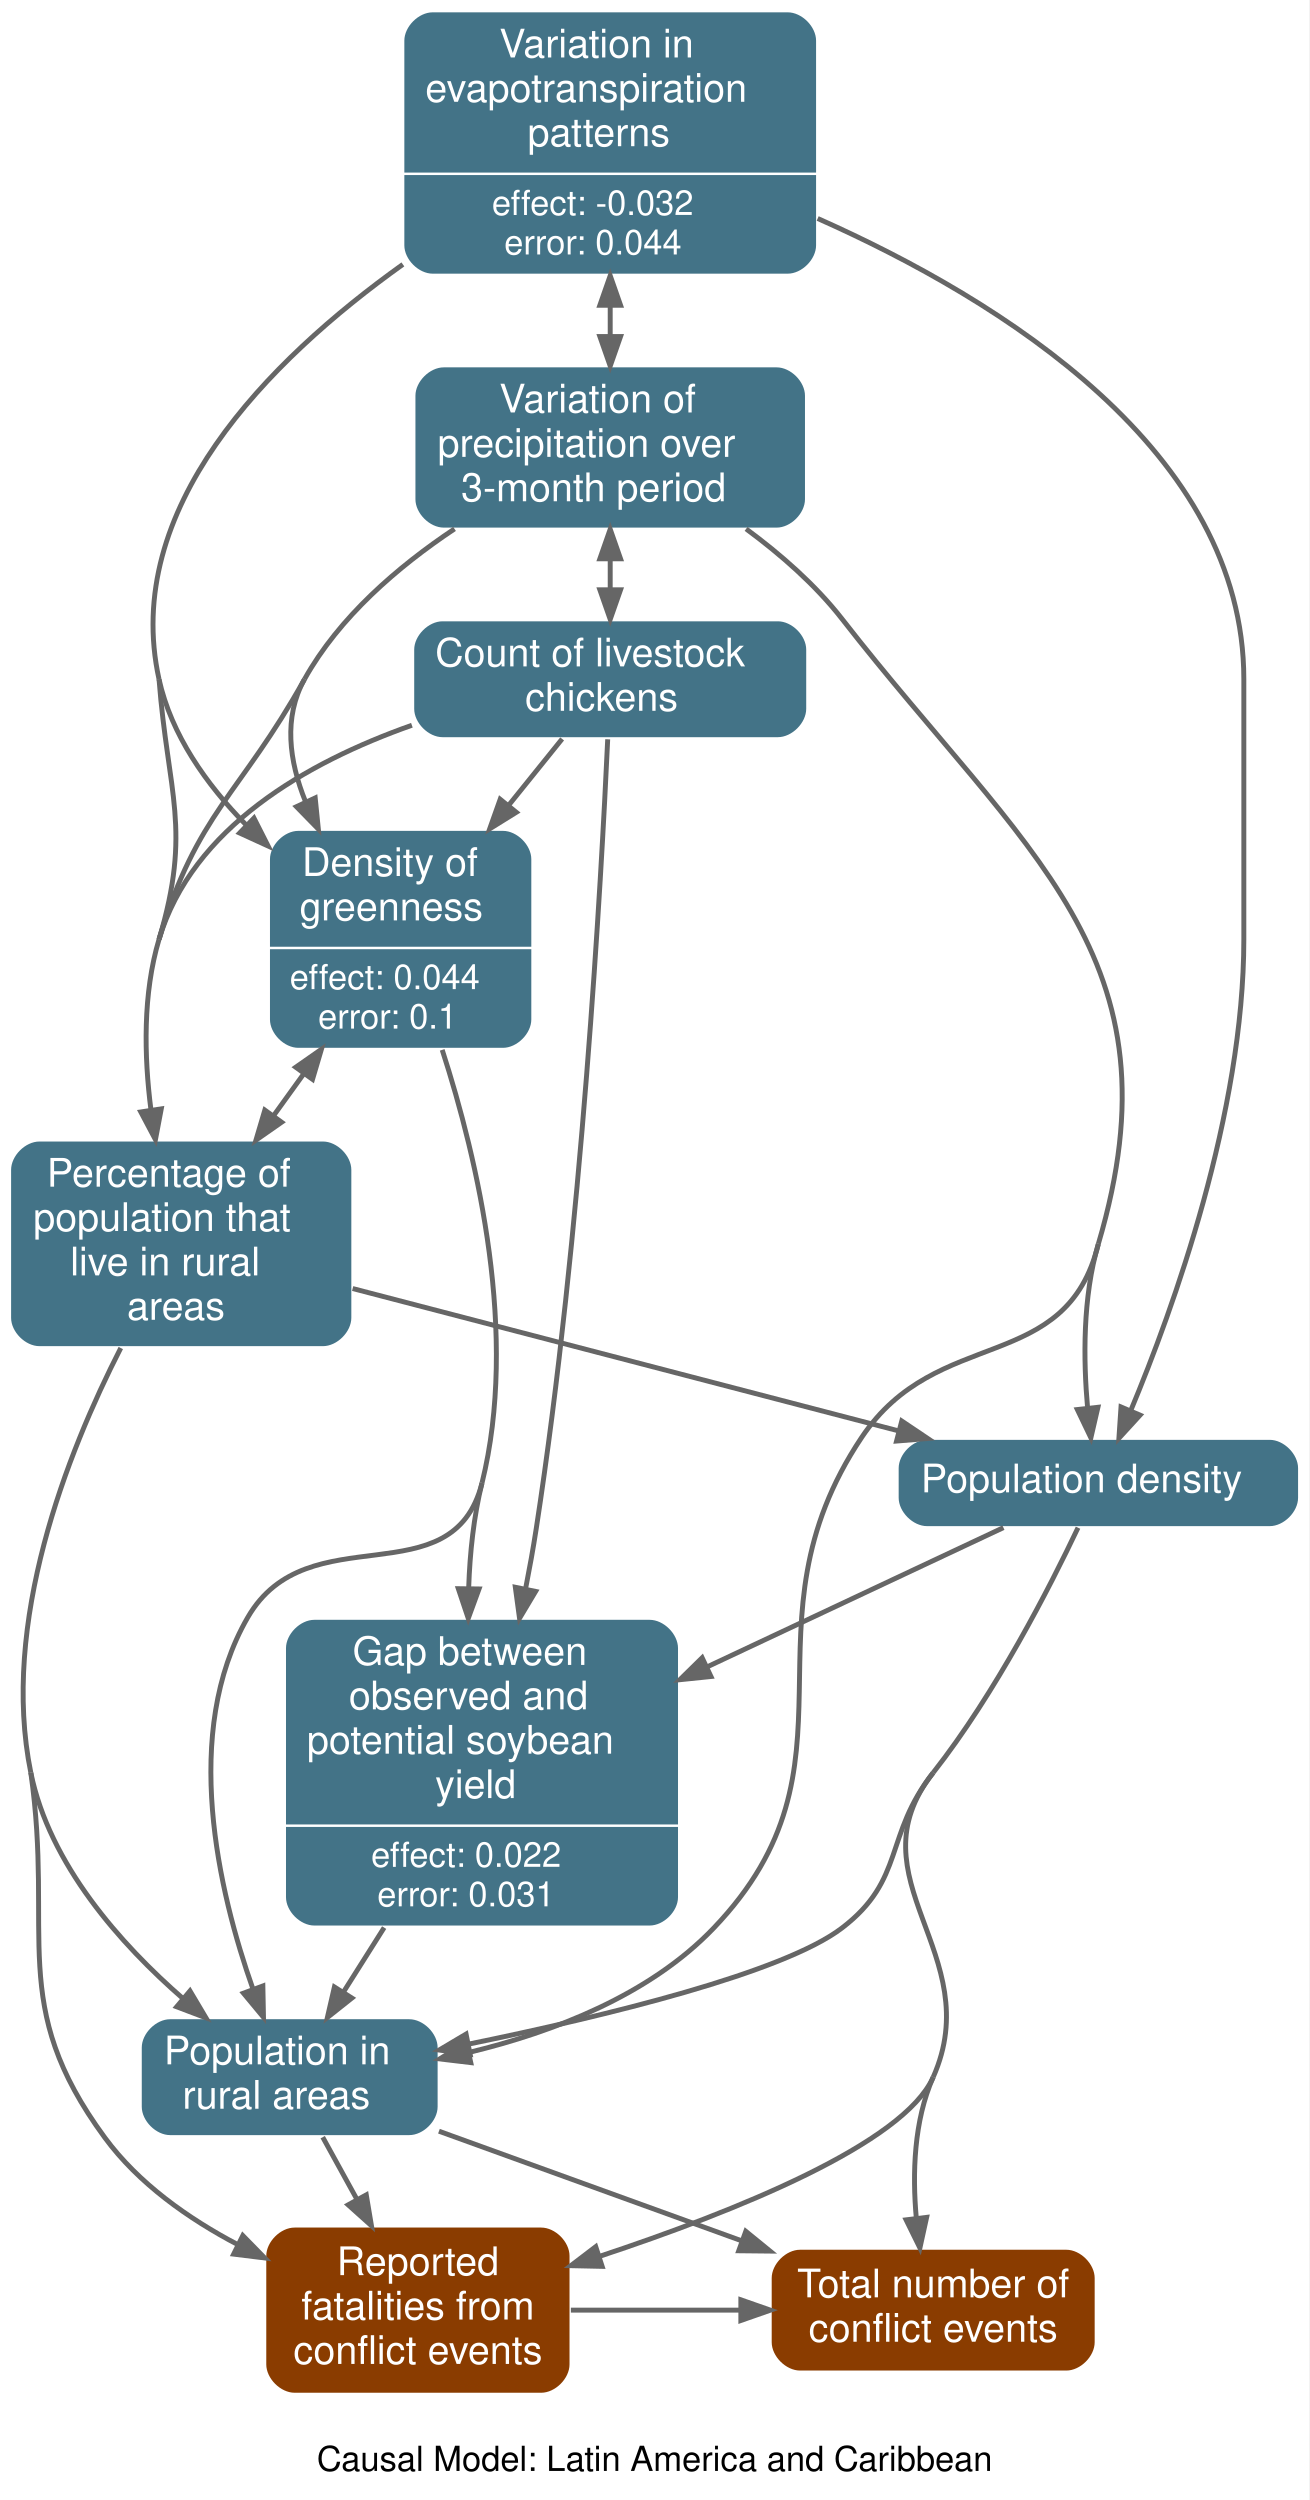
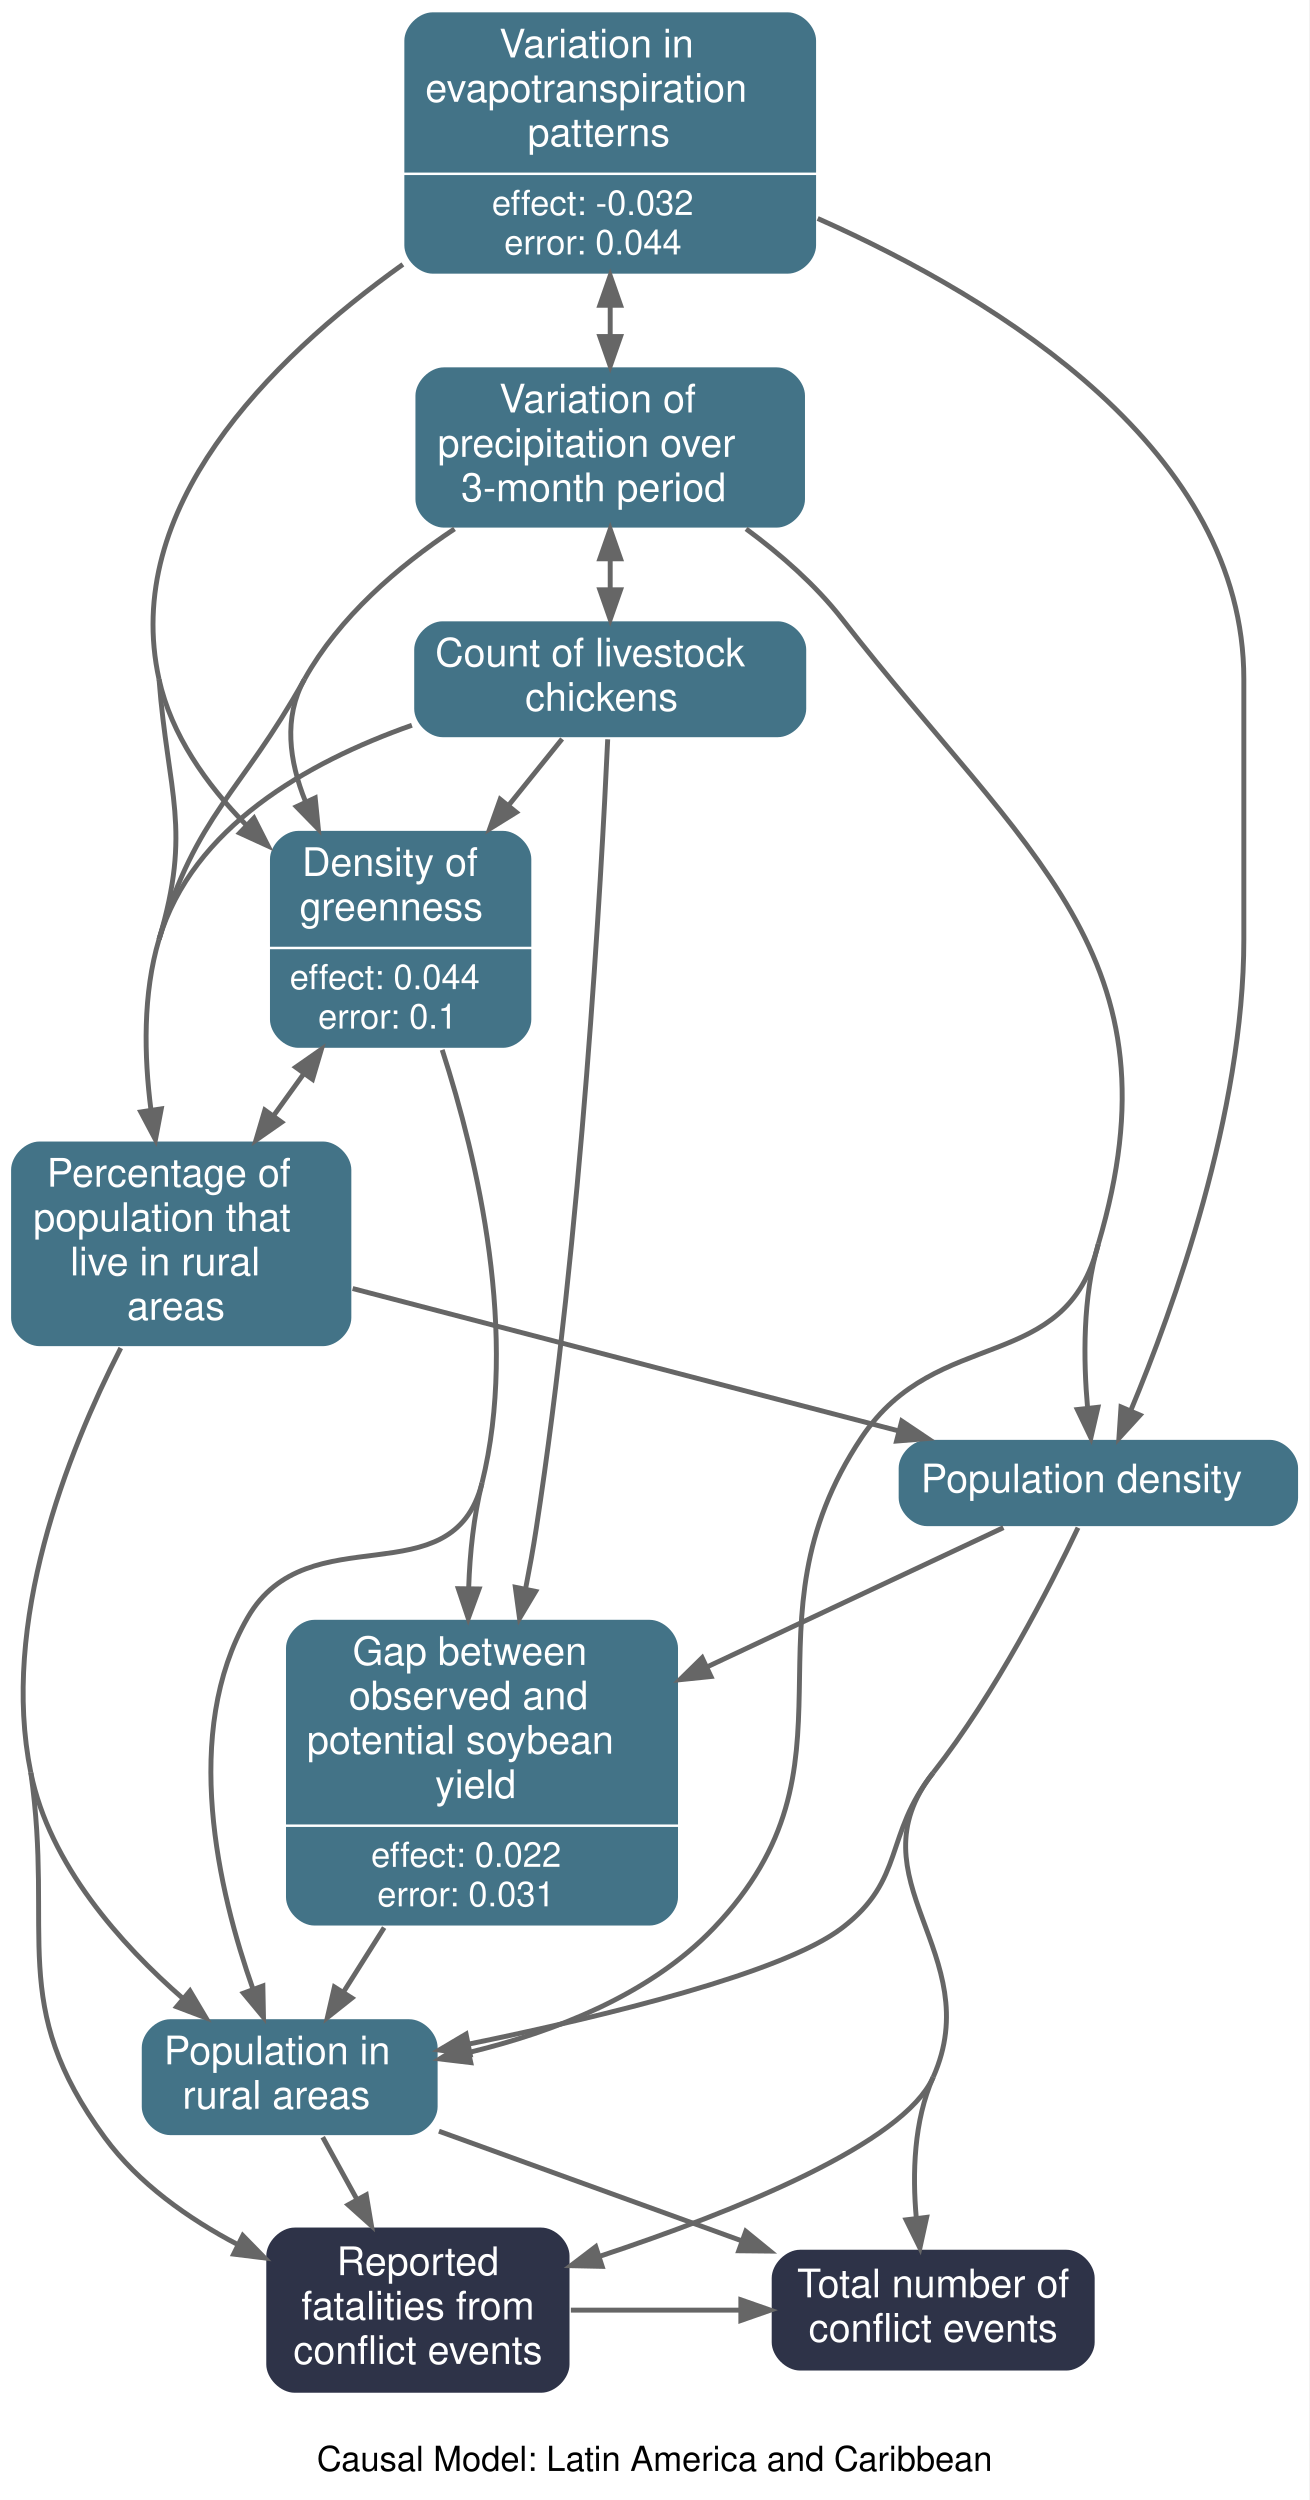
<svg xmlns="http://www.w3.org/2000/svg" width="" height="" viewBox="0.00 0.00 531.00 1014.00" preserveAspectRatio="xMinYMin">
  <g id="graph0" class="graph" transform="scale(1 1) rotate(0) translate(4 1010)">
    <polygon fill="#ffffff" stroke="transparent" points="-4,4 -4,-1010 527,-1010 527,4 -4,4" />
    <text text-anchor="middle" x="261.5" y="-7.8" font-family="Helvetica, Arial, sans-serif" font-size="14.00" fill="#000000">Causal Model: Latin America and Caribbean</text>
    <g id="node1" class="node rankB">
      <path fill="none" stroke="#000000" d="M171.5,-898.5C171.5,-898.5 315.5,-898.5 315.5,-898.5 321.5,-898.5 327.5,-904.5 327.5,-910.5 327.5,-910.5 327.5,-993.5 327.5,-993.5 327.5,-999.5 321.5,-1005.5 315.5,-1005.5 315.5,-1005.5 171.5,-1005.5 171.5,-1005.5 165.5,-1005.5 159.5,-999.5 159.5,-993.5 159.5,-993.5 159.5,-910.5 159.5,-910.5 159.5,-904.5 165.5,-898.5 171.5,-898.5" />
      <text text-anchor="start" x="198.5" y="-986.7" font-family="Helvetica, Arial, sans-serif" font-size="16.00" fill="#000000">Variation in</text>
      <text text-anchor="start" x="168.5" y="-968.7" font-family="Helvetica, Arial, sans-serif" font-size="16.00" fill="#000000">evapotranspiration</text>
      <text text-anchor="start" x="210" y="-950.7" font-family="Helvetica, Arial, sans-serif" font-size="16.00" fill="#000000">patterns</text>
      <polyline fill="none" stroke="#000000" points="159.5,-939.5 327.5,-939.5 " />
      <text text-anchor="start" x="195.5" y="-922.8" font-family="Helvetica, Arial, sans-serif" font-size="14.00" fill="#000000">effect: -0.032</text>
      <text text-anchor="start" x="200.5" y="-906.8" font-family="Helvetica, Arial, sans-serif" font-size="14.00" fill="#000000">error: 0.044</text>
    </g>
    <g id="node3" class="node rankB">
      <path fill="none" stroke="#000000" d="M176,-795.5C176,-795.5 311,-795.5 311,-795.5 317,-795.5 323,-801.5 323,-807.5 323,-807.5 323,-849.5 323,-849.5 323,-855.5 317,-861.5 311,-861.5 311,-861.5 176,-861.5 176,-861.5 170,-861.5 164,-855.5 164,-849.5 164,-849.5 164,-807.5 164,-807.5 164,-801.5 170,-795.5 176,-795.5" />
      <text text-anchor="start" x="198.5" y="-842.7" font-family="Helvetica, Arial, sans-serif" font-size="16.00" fill="#000000">Variation of</text>
      <text text-anchor="start" x="173.5" y="-824.7" font-family="Helvetica, Arial, sans-serif" font-size="16.00" fill="#000000">precipitation over</text>
      <text text-anchor="start" x="183" y="-806.7" font-family="Helvetica, Arial, sans-serif" font-size="16.00" fill="#000000">3-month period</text>
    </g>
    <g id="edge1" class="edge">
      <path fill="none" stroke="#666666" stroke-width="2" d="M243.5,-886.131C243.5,-882 243.5,-877.893 243.5,-873.886" />
      <polygon fill="#666666" stroke="#666666" stroke-width="2" points="239.3,-886.19 243.5,-898.19 247.7,-886.19 239.3,-886.19" />
      <polygon fill="#666666" stroke="#666666" stroke-width="2" points="247.7,-873.515 243.5,-861.515 239.3,-873.515 247.7,-873.515" />
    </g>
    <g id="node6" class="node rankB">
      <path fill="none" stroke="#000000" d="M12,-463.5C12,-463.5 127,-463.5 127,-463.5 133,-463.5 139,-469.5 139,-475.5 139,-475.5 139,-535.5 139,-535.5 139,-541.5 133,-547.5 127,-547.5 127,-547.5 12,-547.5 12,-547.5 6,-547.5 0,-541.5 0,-535.5 0,-535.5 0,-475.5 0,-475.5 0,-469.5 6,-463.5 12,-463.5" />
      <text text-anchor="start" x="15" y="-528.7" font-family="Helvetica, Arial, sans-serif" font-size="16.00" fill="#000000">Percentage of</text>
      <text text-anchor="start" x="9.5" y="-510.7" font-family="Helvetica, Arial, sans-serif" font-size="16.00" fill="#000000">population that</text>
      <text text-anchor="start" x="24.5" y="-492.7" font-family="Helvetica, Arial, sans-serif" font-size="16.00" fill="#000000">live in rural</text>
      <text text-anchor="start" x="47.5" y="-474.7" font-family="Helvetica, Arial, sans-serif" font-size="16.00" fill="#000000">areas</text>
    </g>
    <g id="edge2" class="edge">
      <path fill="none" stroke="#666666" stroke-width="2" d="M159.401,-902.762C104.37,-863.407 45.252,-803.527 60.5,-734.5" />
      <path fill="none" stroke="#666666" stroke-width="2" d="M60.5,-734.5C64.133,-687.752 73.909,-673.931 60.5,-629" />
      <path fill="none" stroke="#666666" stroke-width="2" d="M60.5,-629C53.917,-606.942 54.416,-581.729 57.224,-559.86" />
      <polygon fill="#666666" stroke="#666666" stroke-width="2" points="61.412,-560.251 59.049,-547.759 53.106,-558.998 61.412,-560.251" />
    </g>
    <g id="node7" class="node rankB">
      <path fill="none" stroke="#000000" d="M372,-390.5C372,-390.5 511,-390.5 511,-390.5 517,-390.5 523,-396.5 523,-402.5 523,-402.5 523,-414.5 523,-414.5 523,-420.5 517,-426.5 511,-426.5 511,-426.5 372,-426.5 372,-426.5 366,-426.5 360,-420.5 360,-414.5 360,-414.5 360,-402.5 360,-402.5 360,-396.5 366,-390.5 372,-390.5" />
      <text text-anchor="start" x="369.5" y="-404.7" font-family="Helvetica, Arial, sans-serif" font-size="16.00" fill="#000000">Population density</text>
    </g>
    <g id="edge3" class="edge">
      <path fill="none" stroke="#666666" stroke-width="2" d="M327.651,-921.385C402.603,-888.059 500.5,-826.854 500.5,-734.5 500.5,-734.5 500.5,-734.5 500.5,-629 500.5,-558.488 471.997,-479.471 454.613,-437.836" />
      <polygon fill="#666666" stroke="#666666" stroke-width="2" points="458.407,-436.027 449.828,-426.644 450.683,-439.329 458.407,-436.027" />
    </g>
    <g id="node8" class="node rankB">
      <path fill="none" stroke="#000000" d="M117,-584.5C117,-584.5 200,-584.5 200,-584.5 206,-584.5 212,-590.5 212,-596.5 212,-596.5 212,-661.5 212,-661.5 212,-667.5 206,-673.5 200,-673.5 200,-673.5 117,-673.5 117,-673.5 111,-673.5 105,-667.5 105,-661.5 105,-661.5 105,-596.5 105,-596.5 105,-590.5 111,-584.5 117,-584.5" />
      <text text-anchor="start" x="118.5" y="-654.7" font-family="Helvetica, Arial, sans-serif" font-size="16.00" fill="#000000">Density of</text>
      <text text-anchor="start" x="117.5" y="-636.7" font-family="Helvetica, Arial, sans-serif" font-size="16.00" fill="#000000">greenness</text>
      <polyline fill="none" stroke="#000000" points="105,-625.5 212,-625.5 " />
      <text text-anchor="start" x="113.5" y="-608.8" font-family="Helvetica, Arial, sans-serif" font-size="14.00" fill="#000000">effect: 0.044</text>
      <text text-anchor="start" x="125" y="-592.8" font-family="Helvetica, Arial, sans-serif" font-size="14.00" fill="#000000">error: 0.1</text>
    </g>
    <g id="edge4" class="edge">
      <path fill="none" stroke="#666666" stroke-width="2" d="M60.5,-734.5C65.482,-711.947 79.632,-691.932 95.684,-675.559" />
      <polygon fill="#666666" stroke="#666666" stroke-width="2" points="99.01,-678.189 104.752,-666.846 93.189,-672.132 99.01,-678.189" />
    </g>
    <g id="node2" class="node rankB">
      <path fill="none" stroke="#000000" d="M175.5,-710.5C175.5,-710.5 311.5,-710.5 311.5,-710.5 317.5,-710.5 323.5,-716.5 323.5,-722.5 323.5,-722.5 323.5,-746.5 323.5,-746.5 323.5,-752.5 317.5,-758.5 311.5,-758.5 311.5,-758.5 175.5,-758.5 175.5,-758.5 169.5,-758.5 163.5,-752.5 163.5,-746.5 163.5,-746.5 163.5,-722.5 163.5,-722.5 163.5,-716.5 169.5,-710.5 175.5,-710.5" />
      <text text-anchor="start" x="172.5" y="-739.7" font-family="Helvetica, Arial, sans-serif" font-size="16.00" fill="#000000">Count of livestock</text>
      <text text-anchor="start" x="209" y="-721.7" font-family="Helvetica, Arial, sans-serif" font-size="16.00" fill="#000000">chickens</text>
    </g>
    <g id="node5" class="node rankB">
      <path fill="none" stroke="#000000" d="M123.5,-228.5C123.5,-228.5 259.5,-228.5 259.5,-228.5 265.5,-228.5 271.5,-234.5 271.5,-240.5 271.5,-240.5 271.5,-341.5 271.5,-341.5 271.5,-347.5 265.5,-353.5 259.5,-353.5 259.5,-353.5 123.5,-353.5 123.5,-353.5 117.5,-353.5 111.5,-347.5 111.5,-341.5 111.5,-341.5 111.5,-240.5 111.5,-240.5 111.5,-234.5 117.5,-228.5 123.5,-228.5" />
      <text text-anchor="start" x="139" y="-334.7" font-family="Helvetica, Arial, sans-serif" font-size="16.00" fill="#000000">Gap between</text>
      <text text-anchor="start" x="137.5" y="-316.7" font-family="Helvetica, Arial, sans-serif" font-size="16.00" fill="#000000">observed and</text>
      <text text-anchor="start" x="120.5" y="-298.7" font-family="Helvetica, Arial, sans-serif" font-size="16.00" fill="#000000">potential soybean</text>
      <text text-anchor="start" x="172.5" y="-280.7" font-family="Helvetica, Arial, sans-serif" font-size="16.00" fill="#000000">yield</text>
      <polyline fill="none" stroke="#000000" points="111.5,-269.5 271.5,-269.5 " />
      <text text-anchor="start" x="146.5" y="-252.8" font-family="Helvetica, Arial, sans-serif" font-size="14.00" fill="#000000">effect: 0.022</text>
      <text text-anchor="start" x="149" y="-236.8" font-family="Helvetica, Arial, sans-serif" font-size="14.00" fill="#000000">error: 0.031</text>
    </g>
    <g id="edge6" class="edge">
      <path fill="none" stroke="#666666" stroke-width="2" d="M242.484,-710.144C239.884,-653.621 231.863,-509.266 213.5,-390 212.276,-382.05 210.788,-373.784 209.169,-365.568" />
      <polygon fill="#666666" stroke="#666666" stroke-width="2" points="213.243,-364.524 206.72,-353.61 205.014,-366.209 213.243,-364.524" />
    </g>
    <g id="edge7" class="edge">
      <path fill="none" stroke="#666666" stroke-width="2" d="M163.061,-715.838C120.391,-700.766 74.029,-674.332 60.5,-629" />
    </g>
    <g id="edge8" class="edge">
      <path fill="none" stroke="#666666" stroke-width="2" d="M223.999,-710.296C217.456,-702.175 209.872,-692.761 202.234,-683.282" />
      <polygon fill="#666666" stroke="#666666" stroke-width="2" points="205.415,-680.536 194.616,-673.826 198.874,-685.806 205.415,-680.536" />
    </g>
    <g id="edge10" class="edge">
      <path fill="none" stroke="#666666" stroke-width="2" d="M243.5,-783.191C243.5,-779.109 243.5,-775.01 243.5,-771.018" />
      <polygon fill="#666666" stroke="#666666" stroke-width="2" points="239.3,-783.359 243.5,-795.359 247.7,-783.359 239.3,-783.359" />
      <polygon fill="#666666" stroke="#666666" stroke-width="2" points="247.7,-770.778 243.5,-758.778 239.3,-770.778 247.7,-770.778" />
    </g>
    <g id="node4" class="node rankB">
      <path fill="none" stroke="#000000" d="M65,-143.5C65,-143.5 162,-143.5 162,-143.5 168,-143.5 174,-149.5 174,-155.5 174,-155.5 174,-179.5 174,-179.5 174,-185.5 168,-191.5 162,-191.5 162,-191.5 65,-191.5 65,-191.5 59,-191.5 53,-185.5 53,-179.5 53,-179.5 53,-155.5 53,-155.5 53,-149.5 59,-143.5 65,-143.5" />
      <text text-anchor="start" x="62.5" y="-172.7" font-family="Helvetica, Arial, sans-serif" font-size="16.00" fill="#000000">Population in</text>
      <text text-anchor="start" x="70" y="-154.7" font-family="Helvetica, Arial, sans-serif" font-size="16.00" fill="#000000">rural areas</text>
    </g>
    <g id="edge11" class="edge">
      <path fill="none" stroke="#666666" stroke-width="2" d="M298.614,-795.477C312.647,-785.132 326.775,-772.77 337.5,-759 412.331,-662.924 476.09,-622.264 441.5,-505.5" />
      <path fill="none" stroke="#666666" stroke-width="2" d="M441.5,-505.5C428.422,-451.959 376.123,-472.825 345.5,-427 294.175,-350.194 349.321,-294.786 285.5,-228 259.481,-200.773 220.498,-185.786 186.219,-177.542" />
      <polygon fill="#666666" stroke="#666666" stroke-width="2" points="186.945,-173.401 174.32,-174.899 185.123,-181.601 186.945,-173.401" />
    </g>
    <g id="edge12" class="edge">
      <path fill="none" stroke="#666666" stroke-width="2" d="M180.352,-795.483C157.316,-780.122 133.503,-759.632 119.5,-734.5" />
      <path fill="none" stroke="#666666" stroke-width="2" d="M119.5,-734.5C93.352,-687.57 75.863,-680.48 60.5,-629" />
    </g>
    <g id="edge13" class="edge">
      <path fill="none" stroke="#666666" stroke-width="2" d="M441.5,-505.5C435.096,-483.881 435.39,-458.343 437.129,-438.898" />
      <polygon fill="#666666" stroke="#666666" stroke-width="2" points="441.32,-439.207 438.461,-426.819 432.971,-438.286 441.32,-439.207" />
    </g>
    <g id="edge14" class="edge">
      <path fill="none" stroke="#666666" stroke-width="2" d="M119.5,-734.5C110.89,-719.046 113.257,-701.318 119.912,-684.861" />
      <polygon fill="#666666" stroke="#666666" stroke-width="2" points="123.846,-686.363 125.121,-673.713 116.236,-682.807 123.846,-686.363" />
    </g>
    <g id="node9" class="node rankC">
      <path fill="none" stroke="#000000" d="M428.5,-98C428.5,-98 320.5,-98 320.5,-98 314.5,-98 308.5,-92 308.5,-86 308.5,-86 308.5,-60 308.5,-60 308.5,-54 314.5,-48 320.5,-48 320.5,-48 428.5,-48 428.5,-48 434.5,-48 440.5,-54 440.5,-60 440.5,-60 440.5,-86 440.5,-86 440.5,-92 434.5,-98 428.5,-98" />
      <text text-anchor="middle" x="374.5" y="-78.2" font-family="Helvetica, Arial, sans-serif" font-size="16.00" fill="#000000">Total number of</text>
      <text text-anchor="middle" x="374.5" y="-60.2" font-family="Helvetica, Arial, sans-serif" font-size="16.00" fill="#000000">conflict events</text>
    </g>
    <g id="edge15" class="edge">
      <path fill="none" stroke="#666666" stroke-width="2" d="M174.035,-145.582C210.63,-132.332 257.646,-115.309 296.948,-101.079" />
      <polygon fill="#666666" stroke="#666666" stroke-width="2" points="298.49,-104.988 308.344,-96.953 295.63,-97.09 298.49,-104.988" />
    </g>
    <g id="node10" class="node rankC">
      <path fill="none" stroke="#000000" d="M215.5,-107C215.5,-107 115.5,-107 115.5,-107 109.5,-107 103.5,-101 103.5,-95 103.5,-95 103.5,-51 103.5,-51 103.5,-45 109.5,-39 115.5,-39 115.5,-39 215.5,-39 215.5,-39 221.5,-39 227.5,-45 227.5,-51 227.5,-51 227.5,-95 227.5,-95 227.5,-101 221.5,-107 215.5,-107" />
      <text text-anchor="middle" x="165.5" y="-87.2" font-family="Helvetica, Arial, sans-serif" font-size="16.00" fill="#000000">Reported</text>
      <text text-anchor="middle" x="165.5" y="-69.2" font-family="Helvetica, Arial, sans-serif" font-size="16.00" fill="#000000">fatalities from</text>
      <text text-anchor="middle" x="165.5" y="-51.2" font-family="Helvetica, Arial, sans-serif" font-size="16.00" fill="#000000">conflict events</text>
    </g>
    <g id="edge16" class="edge">
      <path fill="none" stroke="#666666" stroke-width="2" d="M126.891,-143.164C131.17,-135.388 136.05,-126.52 140.867,-117.766" />
      <polygon fill="#666666" stroke="#666666" stroke-width="2" points="144.562,-119.763 146.667,-107.225 137.202,-115.714 144.562,-119.763" />
    </g>
    <g id="edge17" class="edge">
      <path fill="none" stroke="#666666" stroke-width="2" d="M151.815,-228.165C146.11,-219.132 140.425,-210.131 135.248,-201.934" />
      <polygon fill="#666666" stroke="#666666" stroke-width="2" points="138.735,-199.59 128.776,-191.687 131.633,-204.075 138.735,-199.59" />
    </g>
    <g id="edge18" class="edge">
      <path fill="none" stroke="#666666" stroke-width="2" d="M8.5,-291C16.081,-253.791 44.839,-221.497 70.346,-199.274" />
      <polygon fill="#666666" stroke="#666666" stroke-width="2" points="73.057,-202.482 79.55,-191.551 67.658,-196.046 73.057,-202.482" />
    </g>
    <g id="edge19" class="edge">
      <path fill="none" stroke="#666666" stroke-width="2" d="M139.034,-487.369C201.921,-470.971 294.53,-446.823 360.689,-429.572" />
      <polygon fill="#666666" stroke="#666666" stroke-width="2" points="361.755,-433.634 372.307,-426.542 359.636,-425.506 361.755,-433.634" />
    </g>
    <g id="edge21" class="edge">
      <path fill="none" stroke="#666666" stroke-width="2" d="M44.982,-463.238C23.053,-420.313 -3.866,-351.699 8.5,-291" />
      <path fill="none" stroke="#666666" stroke-width="2" d="M8.5,-291C17.977,-224.557 -1.231,-197.092 38.5,-143 52.144,-124.425 72.271,-110.183 92.499,-99.551" />
      <polygon fill="#666666" stroke="#666666" stroke-width="2" points="94.488,-103.252 103.378,-94.164 90.76,-95.725 94.488,-103.252" />
    </g>
    <g id="edge22" class="edge">
      <path fill="none" stroke="#666666" stroke-width="2" d="M433.244,-390.362C421.868,-366.362 399.877,-323.323 374.5,-291" />
      <path fill="none" stroke="#666666" stroke-width="2" d="M374.5,-291C354.448,-265.459 363.315,-247.697 337.5,-228 313.706,-209.845 242.063,-192.382 186.136,-180.925" />
      <polygon fill="#666666" stroke="#666666" stroke-width="2" points="186.697,-176.754 174.104,-178.502 185.038,-184.988 186.697,-176.754" />
    </g>
    <g id="edge23" class="edge">
      <path fill="none" stroke="#666666" stroke-width="2" d="M402.985,-390.398C370.987,-375.359 324.157,-353.349 282.694,-333.861" />
      <polygon fill="#666666" stroke="#666666" stroke-width="2" points="284.368,-330.007 271.721,-328.704 280.795,-337.61 284.368,-330.007" />
    </g>
    <g id="edge24" class="edge">
      <path fill="none" stroke="#666666" stroke-width="2" d="M374.5,-167.5C366.641,-149.798 366.031,-128.326 367.654,-110.326" />
      <polygon fill="#666666" stroke="#666666" stroke-width="2" points="371.847,-110.64 369.117,-98.223 363.508,-109.632 371.847,-110.64" />
    </g>
    <g id="edge25" class="edge">
      <path fill="none" stroke="#666666" stroke-width="2" d="M374.5,-291C340.605,-247.827 396.771,-217.667 374.5,-167.5" />
      <path fill="none" stroke="#666666" stroke-width="2" d="M374.5,-167.5C362.526,-140.529 294.367,-113.114 239.09,-94.808" />
      <polygon fill="#666666" stroke="#666666" stroke-width="2" points="240.226,-90.761 227.515,-91.044 237.628,-98.749 240.226,-90.761" />
    </g>
    <g id="edge26" class="edge">
      <path fill="none" stroke="#666666" stroke-width="2" d="M175.359,-584.172C189.879,-539.276 206.341,-468.428 191.5,-408.5" />
      <path fill="none" stroke="#666666" stroke-width="2" d="M191.5,-408.5C179.555,-361.312 120.896,-396.122 96.5,-354 69.476,-307.341 84.6,-242.865 98.605,-203.239" />
      <polygon fill="#666666" stroke="#666666" stroke-width="2" points="102.618,-204.498 102.867,-191.787 94.745,-201.568 102.618,-204.498" />
    </g>
    <g id="edge27" class="edge">
      <path fill="none" stroke="#666666" stroke-width="2" d="M191.5,-408.5C188.143,-394.946 186.582,-380.24 186.095,-365.967" />
      <polygon fill="#666666" stroke="#666666" stroke-width="2" points="190.29,-365.517 185.926,-353.575 181.89,-365.631 190.29,-365.517" />
    </g>
    <g id="edge28" class="edge">
      <path fill="none" stroke="#666666" stroke-width="2" d="M119.349,-574.672C115.254,-568.99 111.098,-563.223 107.022,-557.567" />
      <polygon fill="#666666" stroke="#666666" stroke-width="2" points="115.946,-577.134 126.369,-584.414 122.76,-572.223 115.946,-577.134" />
      <polygon fill="#666666" stroke="#666666" stroke-width="2" points="110.225,-554.828 99.802,-547.548 103.411,-559.739 110.225,-554.828" />
    </g>
    <g id="edge29" class="edge">
      <path fill="none" stroke="#666666" stroke-width="2" d="M227.547,-73C250.522,-73 273.497,-73 296.471,-73" />
      <polygon fill="#666666" stroke="#666666" stroke-width="2" points="296.486,-77.2 308.486,-73 296.486,-68.8 296.486,-77.2" />
    </g>
  </g>
  <style>.node path {
  stroke: #fff;
}
.node text {
  fill: #fff;
}
.node polyline {
  stroke: #fff;
}
.rankA path {
-   fill: #2e3348;
+   fill: #1b6002;
}
.rankB path {
  fill: #437387;
}
.rankC path {
-   fill: #8a3c00;
+   fill: #2e3348;
}
</style>
</svg>
